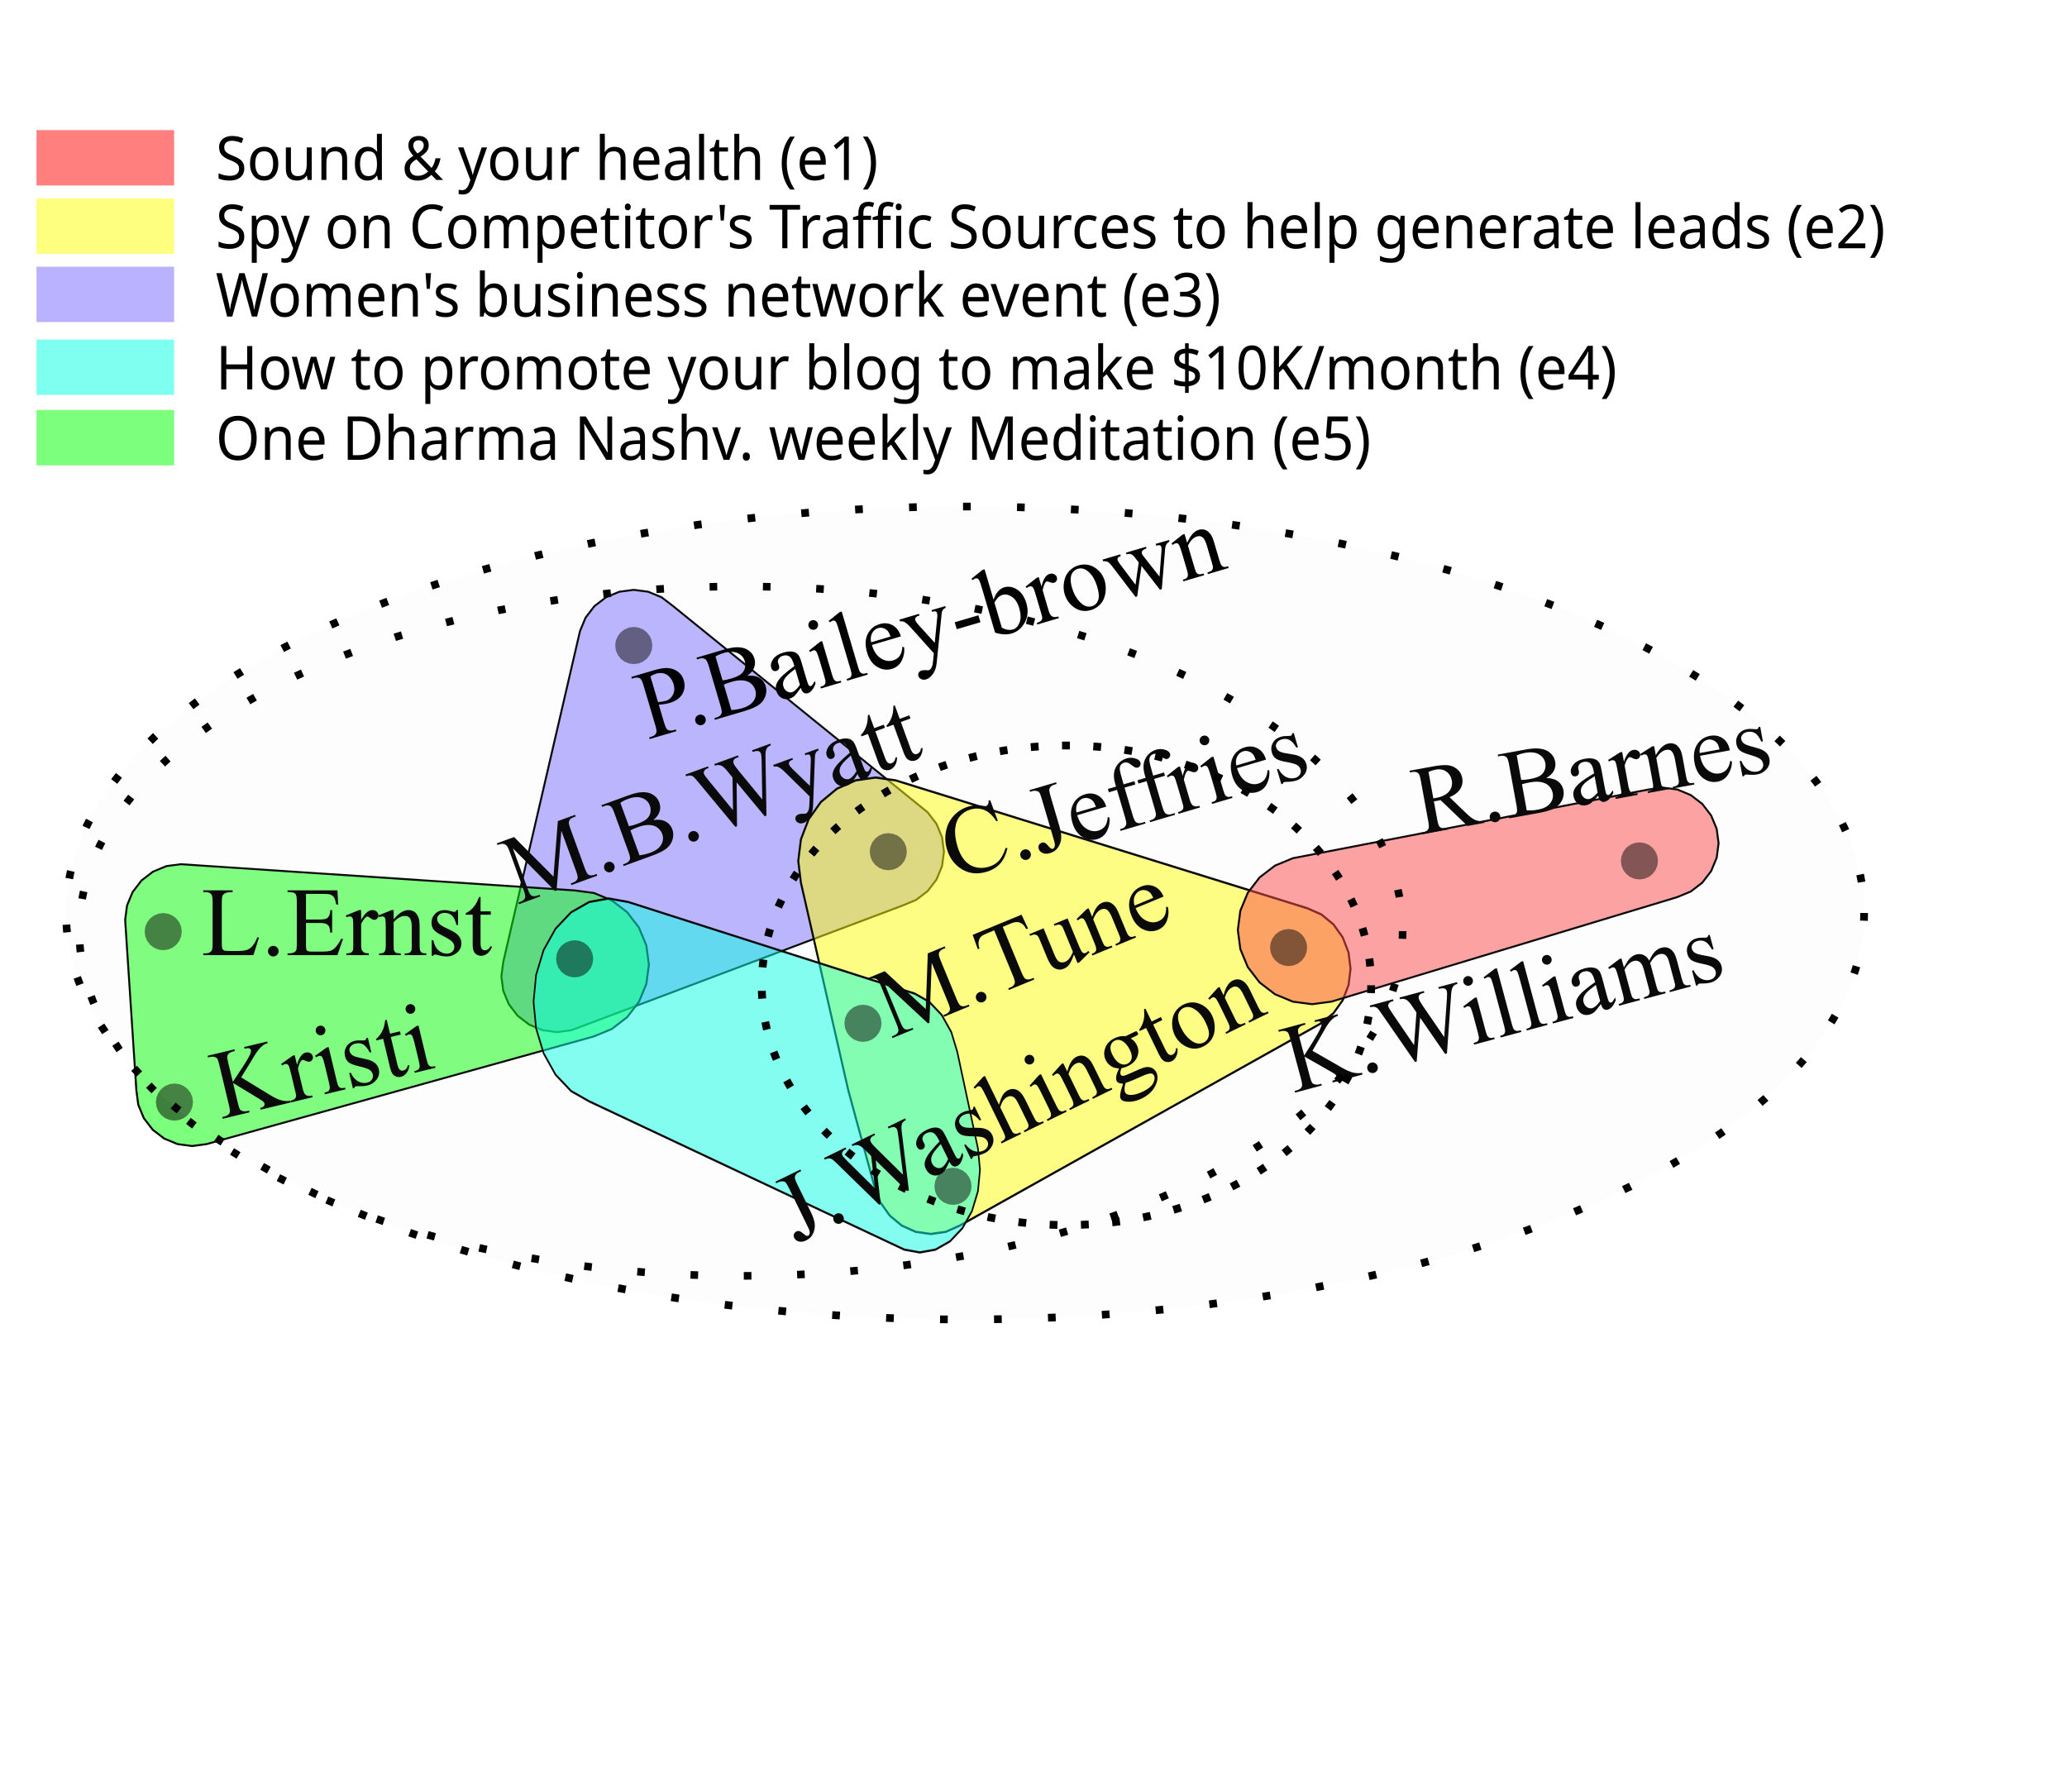
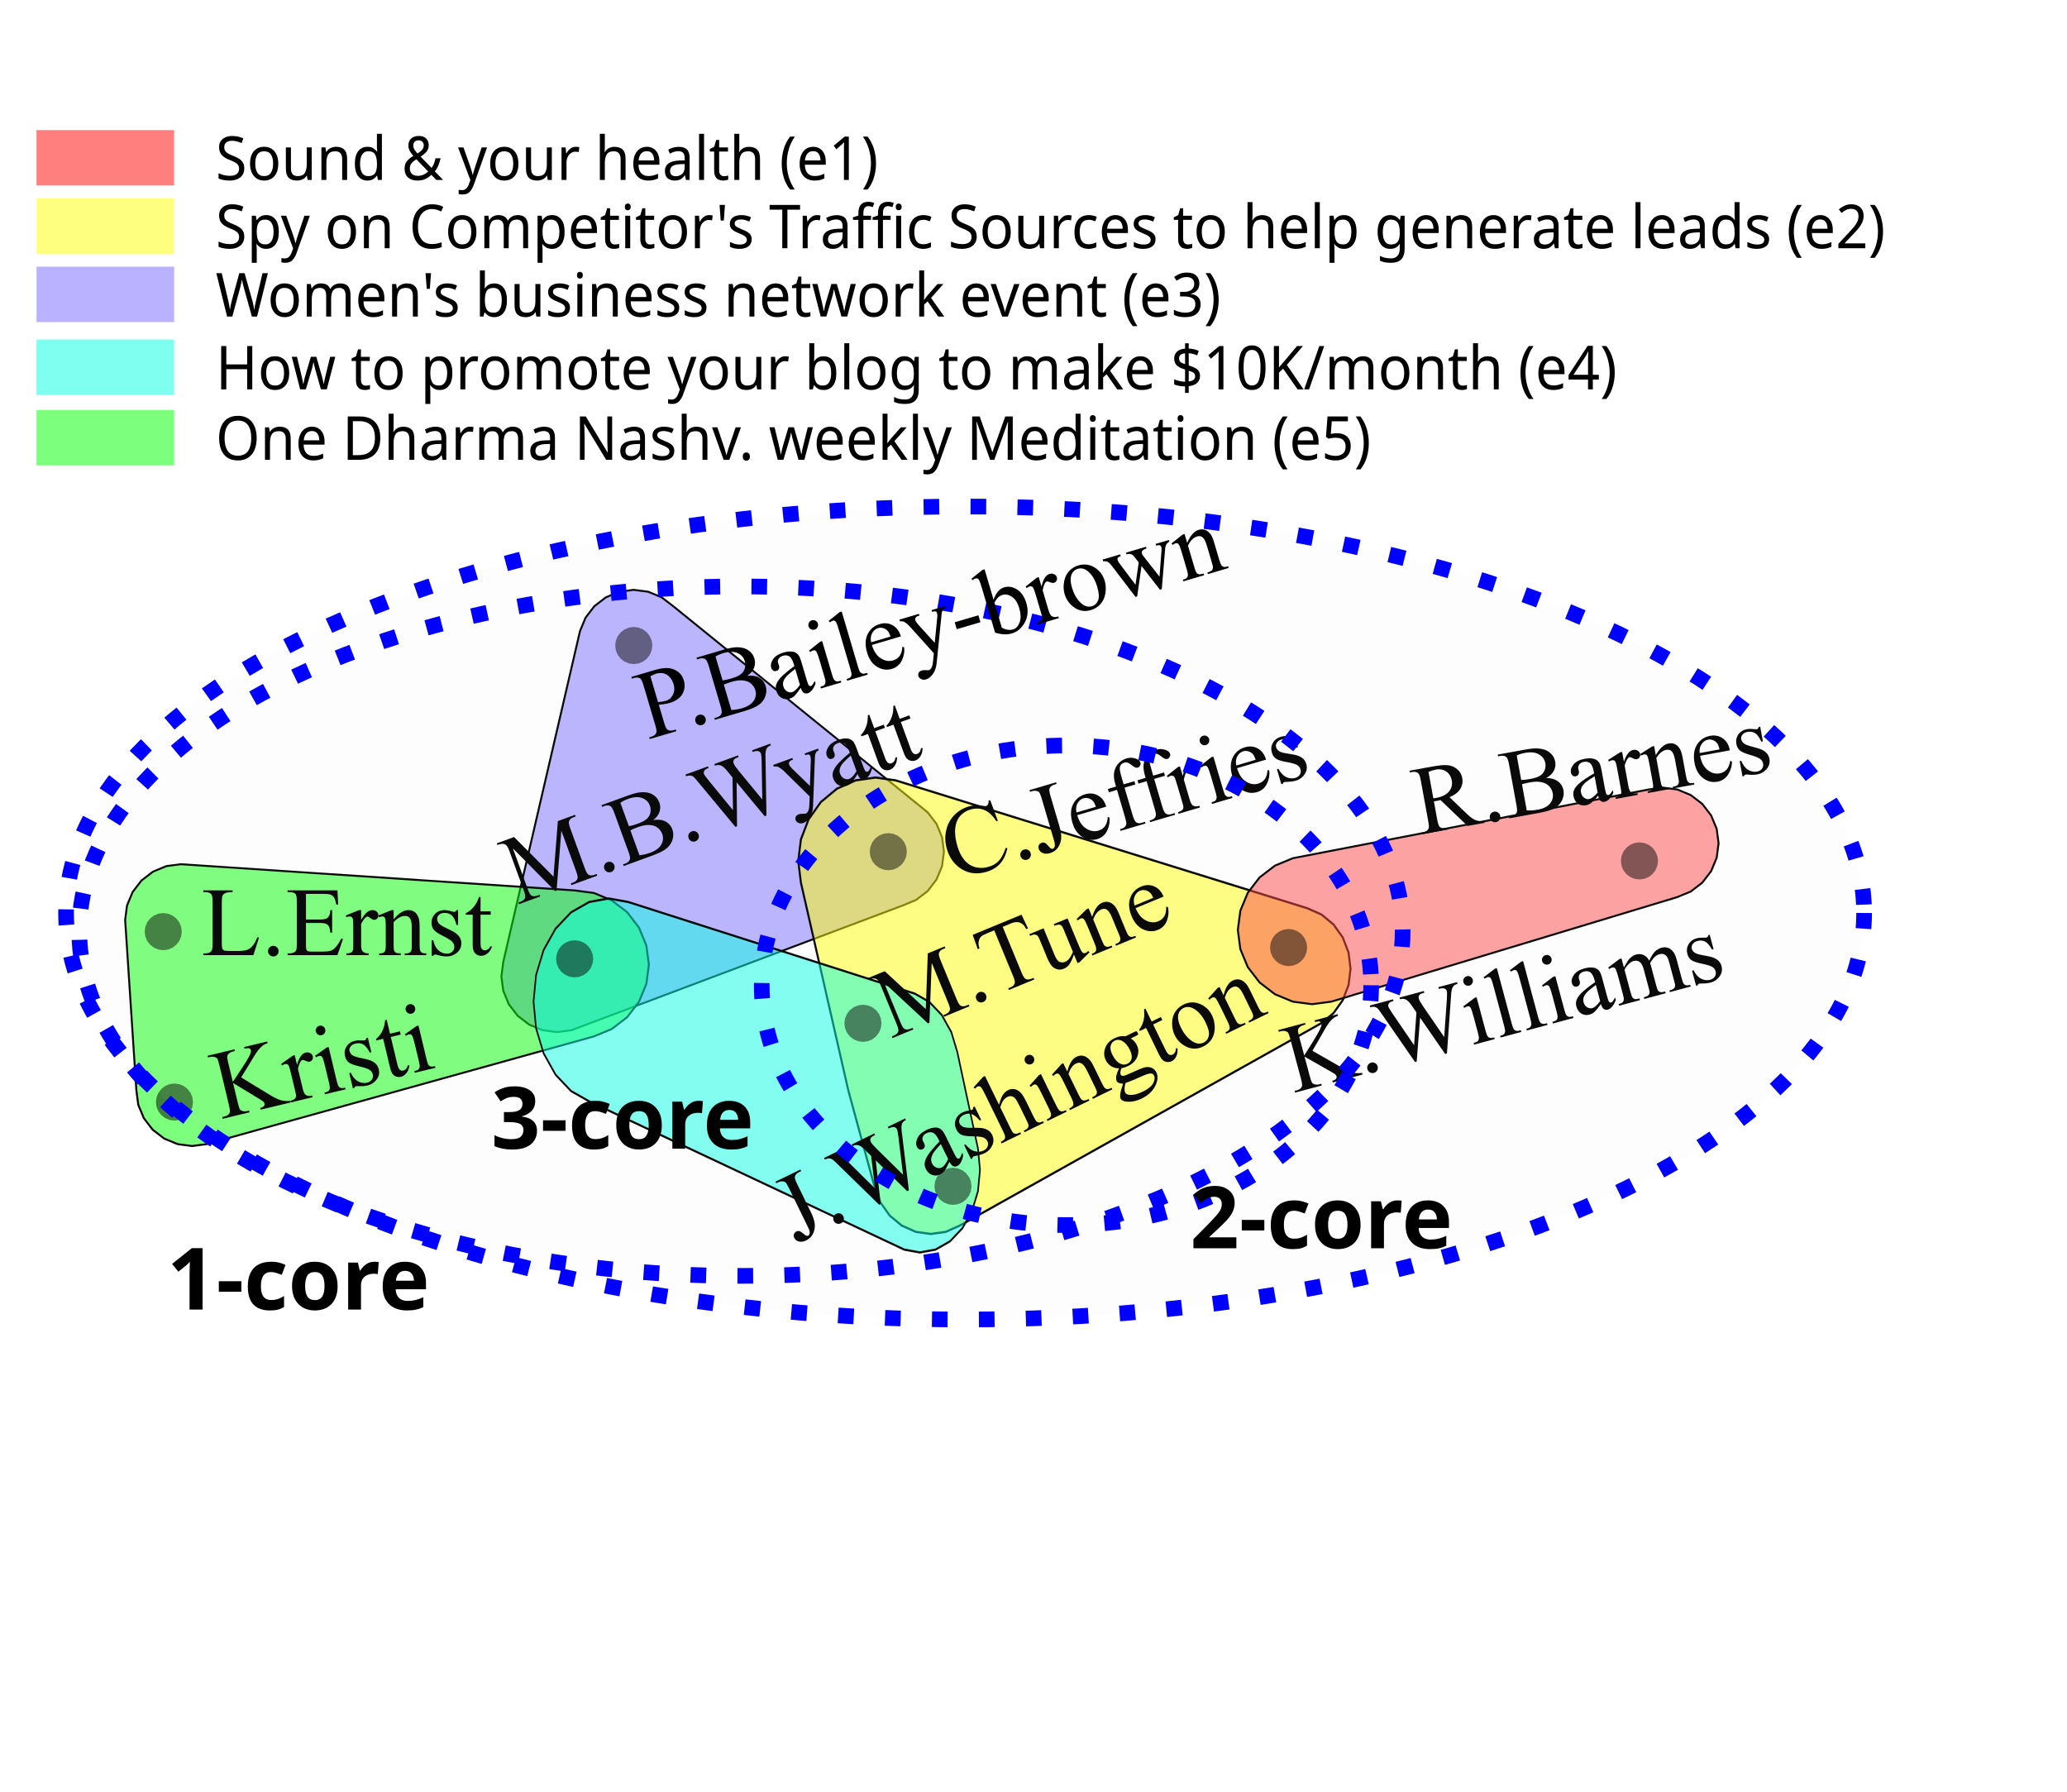
<svg xmlns="http://www.w3.org/2000/svg" xmlns:xlink="http://www.w3.org/1999/xlink" width="528.373pt" height="457.92pt" viewBox="0 0 528.373 457.92" version="1.1" id="svg39040">
  <defs id="defs38734">
    <style type="text/css" id="style38732">*{stroke-linejoin: round; stroke-linecap: butt}</style>
  </defs>
  <g id="figure_1">
    <g id="axes_1">
      <g id="PolyCollection_1">
        <path d="M 128.647 245.865  L 128.162 249.549  L 128.647 253.232  L 130.069 256.665  L 132.33 259.612  L 135.278 261.874  L 138.71 263.296  L 142.394 263.781  L 146.077 263.296  L 230.748 231.419  L 234.18 229.998  L 237.128 227.736  L 239.389 224.788  L 240.811 221.356  L 241.296 217.672  L 240.811 213.989  L 239.389 210.556  L 237.128 207.609  L 172.07 154.917  L 169.122 152.655  L 165.69 151.234  L 162.006 150.749  L 158.323 151.234  L 154.89 152.655  L 151.943 154.917  L 149.681 157.865  L 148.259 161.297  z " clip-path="url(#pc39d38f1dc)" style="fill:#7e70ff;fill-opacity:0.528;stroke:#000000;stroke-width:0.5" id="path38739" />
        <path d="m 333.077,228.422 -101.102,-29.079 -4.911,-0.647 -4.911,0.647 -4.577,1.896 -3.93,3.016 -3.016,3.93 -1.896,4.577 -0.647,4.911 0.647,4.911 11.611,47.131 6.513,22.164 1.422,3.433 2.262,2.948 2.948,2.262 3.433,1.422 3.684,0.485 3.684,-0.485 3.433,-1.422 88.787,-46.026 2.948,-2.262 2.262,-2.948 1.422,-3.433 0.485,-3.684 -0.485,-3.684 -1.422,-3.433 -2.262,-2.948 -2.948,-2.262 z" clip-path="url(#pc39d38f1dc)" style="fill:#ffff00;fill-opacity:0.5;stroke:#000000;stroke-width:0.5" id="path38741" transform="matrix(1.041558,0,0,1.124609,-12.67989,-24.73838)" />
        <path d="m 415.393,206.281 -90.911,17.559 -4.577,1.896 -3.93,3.016 -3.016,3.93 -1.896,4.577 -0.647,4.911 0.647,4.911 1.896,4.577 3.016,3.93 3.93,3.016 4.577,1.896 4.911,0.647 4.911,-0.647 88.456,-26.724 3.433,-1.422 2.948,-2.262 2.262,-2.948 1.422,-3.433 0.485,-3.684 -0.485,-3.684 -1.422,-3.433 -2.262,-2.948 -2.948,-2.262 -3.433,-1.422 -3.684,-0.485 z" clip-path="url(#pc39d38f1dc)" style="fill:#ff4343;fill-opacity:0.508;stroke:#000000;stroke-width:0.5" id="path38743" transform="translate(6,-4.5)" />
        <path d="m 142.394,230.573 -100.671,-6.703 -3.684,0.485 -3.433,1.422 -2.948,2.262 -2.262,2.948 -1.422,3.433 -0.485,3.684 2.869,43.56 0.485,3.684 1.422,3.433 2.262,2.948 2.948,2.262 3.433,1.422 3.684,0.485 3.684,-0.485 99.03,-27.53 4.577,-1.896 3.93,-3.016 3.016,-3.93 1.896,-4.577 0.647,-4.911 -0.647,-4.911 -1.896,-4.577 -3.016,-3.93 -3.93,-3.016 -4.577,-1.896 z" clip-path="url(#pc39d38f1dc)" style="fill:#01ff01;fill-opacity:0.513;stroke:#000000;stroke-width:0.5" id="path38745" transform="translate(4.5,-3)" />
        <path d="m 243.581,249.597 -4.577,-1.896 -90.471,-21.064 -6.139,-0.808 -6.139,0.808 -5.721,2.37 -4.913,3.77 -3.77,4.913 -2.37,5.721 -0.808,6.139 0.808,6.139 2.37,5.721 3.77,4.913 4.913,3.77 5.721,2.37 99.44,34.064 4.911,0.647 4.911,-0.647 4.577,-1.896 3.93,-3.016 3.016,-3.93 1.896,-4.577 0.647,-4.911 -0.647,-4.911 -6.513,-22.164 -1.896,-4.577 -3.016,-3.93 z" clip-path="url(#pc39d38f1dc)" style="fill:#00ffe3;fill-opacity:0.5;stroke:#000000;stroke-width:0.5" id="path38747" transform="matrix(0.8099431,0,0,1.112176,40.26472,-21.53656)" />
      </g>
      <g id="PolyCollection_2">
        <path d="M 231.808 217.672  L 231.646 216.444  L 231.172 215.3  L 230.419 214.318  L 229.436 213.564  L 228.292 213.09  L 227.064 212.928  L 225.836 213.09  L 224.692 213.564  L 223.709 214.318  L 222.956 215.3  L 222.482 216.444  L 222.32 217.672  L 222.482 218.9  L 222.956 220.044  L 223.709 221.027  L 224.692 221.781  L 225.836 222.255  L 227.064 222.416  L 228.292 222.255  L 229.436 221.781  L 230.419 221.027  L 231.172 220.044  L 231.646 218.9  z " clip-path="url(#pc39d38f1dc)" style="fill-opacity: 0.5" id="path38750" />
        <path d="m 147.138,249.549 -0.162,-1.228 -0.474,-1.144 -0.754,-0.983 -0.983,-0.754 -1.144,-0.474 -1.228,-0.162 -1.228,0.162 -1.144,0.474 -0.983,0.754 -0.754,0.983 -0.474,1.144 -0.162,1.228 0.162,1.228 0.474,1.144 0.754,0.983 0.983,0.754 1.144,0.474 1.228,0.162 1.228,-0.162 1.144,-0.474 0.983,-0.754 0.754,-0.983 0.474,-1.144 z" clip-path="url(#pc39d38f1dc)" style="fill-opacity:0.5" id="path38752" transform="translate(4.5,-4.5)" />
        <path d="M 166.75 164.981  L 166.589 163.753  L 166.115 162.609  L 165.361 161.626  L 164.378 160.872  L 163.234 160.398  L 162.006 160.237  L 160.778 160.398  L 159.634 160.872  L 158.652 161.626  L 157.898 162.609  L 157.424 163.753  L 157.262 164.981  L 157.424 166.209  L 157.898 167.353  L 158.652 168.335  L 159.634 169.089  L 160.778 169.563  L 162.006 169.725  L 163.234 169.563  L 164.378 169.089  L 165.361 168.335  L 166.115 167.353  L 166.589 166.209  z " clip-path="url(#pc39d38f1dc)" style="fill-opacity: 0.5" id="path38754" />
        <path d="m 245.35,288.195 -0.162,-1.228 -0.474,-1.144 -0.754,-0.983 -0.983,-0.754 -1.144,-0.474 -1.228,-0.162 -1.228,0.162 -1.144,0.474 -0.983,0.754 -0.754,0.983 -0.474,1.144 -0.162,1.228 0.162,1.228 0.474,1.144 0.754,0.983 0.983,0.754 1.144,0.474 1.228,0.162 1.228,-0.162 1.144,-0.474 0.983,-0.754 0.754,-0.983 0.474,-1.144 z" clip-path="url(#pc39d38f1dc)" style="fill-opacity:0.5" id="path38756" transform="translate(3,15)" />
        <path d="M 334.138 242.169  L 333.976 240.941  L 333.502 239.797  L 332.748 238.815  L 331.766 238.061  L 330.621 237.587  L 329.394 237.425  L 328.166 237.587  L 327.022 238.061  L 326.039 238.815  L 325.285 239.797  L 324.811 240.941  L 324.65 242.169  L 324.811 243.397  L 325.285 244.541  L 326.039 245.524  L 327.022 246.278  L 328.166 246.752  L 329.394 246.913  L 330.621 246.752  L 331.766 246.278  L 332.748 245.524  L 333.502 244.541  L 333.976 243.397  z " clip-path="url(#pc39d38f1dc)" style="fill-opacity: 0.5" id="path38758" />
        <path d="m 238.837,266.031 -0.162,-1.228 -0.474,-1.144 -0.754,-0.983 -0.983,-0.754 -1.144,-0.474 -1.228,-0.162 -1.228,0.162 -1.144,0.474 -0.983,0.754 -0.754,0.983 -0.474,1.144 -0.162,1.228 0.162,1.228 0.474,1.144 0.754,0.983 0.983,0.754 1.144,0.474 1.228,0.162 1.228,-0.162 1.144,-0.474 0.983,-0.754 0.754,-0.983 0.474,-1.144 z" clip-path="url(#pc39d38f1dc)" style="fill-opacity:0.5" id="path38760" transform="translate(-13.5,-4.5)" />
        <path d="M 423.821 220.028  L 423.659 218.8  L 423.185 217.656  L 422.432 216.673  L 421.449 215.919  L 420.305 215.445  L 419.077 215.284  L 417.849 215.445  L 416.705 215.919  L 415.722 216.673  L 414.969 217.656  L 414.495 218.8  L 414.333 220.028  L 414.495 221.256  L 414.969 222.4  L 415.722 223.382  L 416.705 224.136  L 417.849 224.61  L 419.077 224.772  L 420.305 224.61  L 421.449 224.136  L 422.432 223.382  L 423.185 222.4  L 423.659 221.256  z " clip-path="url(#pc39d38f1dc)" style="fill-opacity: 0.5" id="path38762" />
        <path d="M 49.336 281.661  L 49.175 280.434  L 48.701 279.289  L 47.947 278.307  L 46.964 277.553  L 45.82 277.079  L 44.592 276.917  L 43.364 277.079  L 42.22 277.553  L 41.238 278.307  L 40.484 279.289  L 40.01 280.434  L 39.848 281.661  L 40.01 282.889  L 40.484 284.033  L 41.238 285.016  L 42.22 285.77  L 43.364 286.244  L 44.592 286.405  L 45.82 286.244  L 46.964 285.77  L 47.947 285.016  L 48.701 284.033  L 49.175 282.889  z " clip-path="url(#pc39d38f1dc)" style="fill-opacity: 0.5" id="path38764" />
        <path d="M 46.467 238.101  L 46.305 236.873  L 45.831 235.729  L 45.078 234.747  L 44.095 233.993  L 42.951 233.519  L 41.723 233.357  L 40.495 233.519  L 39.351 233.993  L 38.368 234.747  L 37.615 235.729  L 37.141 236.873  L 36.979 238.101  L 37.141 239.329  L 37.615 240.473  L 38.368 241.456  L 39.351 242.21  L 40.495 242.684  L 41.723 242.845  L 42.951 242.684  L 44.095 242.21  L 45.078 241.456  L 45.831 240.473  L 46.305 239.329  z " clip-path="url(#pc39d38f1dc)" style="fill-opacity: 0.5" id="path38766" />
      </g>
      <g id="text_1" transform="rotate(-16.38804,244.6714,201.2552)">
        <g id="patch_2">
          <path d="m 232.808,233.026 h 104.062 v -30.707 h -104.062 z" style="fill:none" id="path38769" />
        </g>
        <g transform="matrix(0.25,0,0,-0.25,236.8081,223.6781)" id="g38802">
          <defs id="defs38780">
            <path id="TimesNewRomanPSMT-43" d="m 3853,4334 97,-1440 h -97 q -194,647 -553,931 -359,284 -862,284 -422,0 -763,-214 -341,-214 -536,-683 -195,-468 -195,-1165 0,-575 184,-997 185,-422 555,-647 370,-225 845,-225 413,0 728,176 316,177 694,702 l 97,-62 Q 3728,428 3303,165 2878,-97 2294,-97 1241,-97 663,684 231,1266 231,2053 q 0,635 284,1166 285,531 783,823 499,292 1090,292 459,0 906,-225 131,-68 187,-68 85,0 147,59 81,84 116,234 z" transform="scale(0.015625)" />
            <path id="TimesNewRomanPSMT-2e" d="M 800,606 Q 947,606 1047,504 1147,403 1147,259 1147,116 1045,14 944,-88 800,-88 656,-88 554,14 453,116 453,259 q 0,147 101,247 102,100 246,100 z" transform="scale(0.015625)" />
            <path id="TimesNewRomanPSMT-4a" d="m 638,4122 v 116 h 1815 v -116 h -153 q -259,0 -378,-153 -75,-100 -75,-481 V 1416 Q 1847,938 1742,641 1638,344 1381,123 1125,-97 763,-97 469,-97 300,48 131,194 131,381 q 0,153 78,232 104,96 241,96 100,0 179,-66 80,-65 202,-349 72,-169 185,-169 84,0 157,103 74,103 74,366 v 2894 q 0,321 -41,425 -31,78 -131,134 -134,75 -284,75 z" transform="scale(0.015625)" />
            <path id="TimesNewRomanPSMT-65" d="m 681,1784 q -3,-637 310,-1000 312,-362 734,-362 281,0 489,154 208,155 349,530 l 96,-62 Q 2594,616 2278,264 1963,-88 1488,-88 972,-88 605,314 238,716 238,1394 q 0,734 376,1145 377,411 945,411 482,0 791,-317 309,-317 309,-849 z m 0,182 h 1325 q -15,275 -65,387 -78,175 -233,275 -155,100 -324,100 -259,0 -464,-202 -204,-201 -239,-560 z" transform="scale(0.015625)" />
            <path id="TimesNewRomanPSMT-66" d="M 1319,2638 V 756 q 0,-400 87,-506 116,-137 310,-137 h 259 V 0 H 266 v 113 h 128 q 125,0 228,62 103,63 142,169 39,106 39,412 V 2638 H 247 v 225 h 556 v 187 q 0,428 137,725 138,297 421,480 283,183 636,183 328,0 603,-213 181,-141 181,-316 0,-93 -81,-176 -81,-83 -175,-83 -72,0 -152,51 -79,52 -195,222 -115,171 -212,230 -97,60 -216,60 -144,0 -244,-77 -100,-77 -144,-238 -43,-160 -43,-829 v -206 h 737 v -225 z" transform="scale(0.015625)" />
            <path id="TimesNewRomanPSMT-72" d="m 1038,2947 v -644 q 359,644 737,644 172,0 284,-105 113,-104 113,-242 0,-122 -82,-207 -81,-84 -193,-84 -109,0 -245,108 -136,108 -202,108 -56,0 -122,-62 -140,-129 -290,-422 V 669 q 0,-238 59,-360 41,-84 144,-140 103,-56 297,-56 V 0 H 72 v 113 q 219,0 325,68 78,50 109,160 16,53 16,303 v 1109 q 0,500 -21,595 -20,96 -75,139 -54,44 -135,44 -97,0 -219,-47 l -31,113 865,350 z" transform="scale(0.015625)" />
            <path id="TimesNewRomanPSMT-69" d="m 928,4444 q 131,0 223,-93 93,-92 93,-223 0,-131 -93,-225 -92,-94 -223,-94 -131,0 -225,94 -94,94 -94,225 0,131 92,223 93,93 227,93 z M 1188,2947 V 647 q 0,-269 39,-358 39,-89 115,-133 77,-43 280,-43 V 0 H 231 v 113 q 210,0 281,40 72,41 114,134 43,94 43,360 v 1103 q 0,466 -28,603 -22,100 -69,139 -47,39 -128,39 -88,0 -213,-47 l -43,113 862,350 z" transform="scale(0.015625)" />
            <path id="TimesNewRomanPSMT-73" d="m 2050,2947 v -975 h -103 q -119,459 -305,625 -186,166 -473,166 -219,0 -354,-116 -134,-116 -134,-256 0,-175 100,-300 97,-128 394,-272 l 456,-222 Q 2266,1288 2266,781 2266,391 1970,151 1675,-88 1309,-88 1047,-88 709,6 606,38 541,38 469,38 428,-44 H 325 V 978 H 428 Q 516,541 762,319 1009,97 1316,97 q 215,0 351,126 136,127 136,305 0,216 -152,363 -151,147 -604,372 -453,225 -594,406 -140,178 -140,450 0,353 242,590 242,238 626,238 169,0 410,-72 159,-47 212,-47 50,0 78,22 28,22 66,97 z" transform="scale(0.015625)" />
          </defs>
          <use xlink:href="#TimesNewRomanPSMT-43" id="use38782" />
          <use xlink:href="#TimesNewRomanPSMT-2e" x="66.699" id="use38784" />
          <use xlink:href="#TimesNewRomanPSMT-4a" x="91.699" id="use38786" />
          <use xlink:href="#TimesNewRomanPSMT-65" x="130.615" id="use38788" />
          <use xlink:href="#TimesNewRomanPSMT-66" x="175" id="use38790" />
          <use xlink:href="#TimesNewRomanPSMT-66" x="206.551" id="use38792" />
          <use xlink:href="#TimesNewRomanPSMT-72" x="239.852" id="use38794" />
          <use xlink:href="#TimesNewRomanPSMT-69" x="273.152" id="use38796" />
          <use xlink:href="#TimesNewRomanPSMT-65" x="300.936" id="use38798" />
          <use xlink:href="#TimesNewRomanPSMT-73" x="345.32" id="use38800" />
        </g>
      </g>
      <g id="text_2" transform="rotate(-20.02179,73.44006,299.6152)">
        <g id="patch_3">
          <path d="M 148.138,264.902 H 267.13 V 234.195 H 148.138 Z" style="fill:none" id="path38805" />
        </g>
        <g transform="matrix(0.25,0,0,-0.25,152.1379,255.5078)" id="g38834">
          <defs id="defs38814">
            <path id="TimesNewRomanPSMT-4d" d="M 2619,0 981,3566 V 734 q 0,-390 85,-487 115,-131 365,-131 h 150 V 0 H 106 v 116 h 150 q 269,0 382,162 68,100 68,456 v 2769 q 0,281 -62,406 -44,91 -161,152 -117,61 -377,61 v 116 H 1306 L 2844,922 4356,4238 h 1200 v -116 h -147 q -271,0 -384,-163 -69,-100 -69,-456 V 734 q 0,-390 88,-487 115,-131 365,-131 h 147 V 0 H 3756 v 116 h 150 q 272,0 382,162 68,100 68,456 V 3566 L 2722,0 Z" transform="scale(0.015625)" />
            <path id="TimesNewRomanPSMT-42" d="m 2956,2163 q 441,-94 660,-300 303,-288 303,-704 0,-315 -200,-604 Q 3519,266 3170,133 2822,0 2106,0 H 106 v 116 h 160 q 265,0 381,168 72,110 72,466 v 2738 q 0,393 -91,496 -122,138 -362,138 H 106 v 116 h 1832 q 512,0 821,-75 469,-113 716,-399 247,-286 247,-658 0,-318 -194,-570 -194,-252 -572,-373 z m -1637,168 q 115,-22 263,-33 149,-10 327,-10 457,0 686,98 230,98 352,301 122,204 122,444 0,372 -303,634 -303,263 -885,263 -312,0 -562,-69 z m 0,-2025 q 362,-84 715,-84 566,0 863,254 297,255 297,630 0,247 -135,475 -134,228 -437,359 -303,132 -750,132 -194,0 -332,-7 -137,-6 -221,-21 z" transform="scale(0.015625)" />
            <path id="TimesNewRomanPSMT-57" d="m 5991,4238 v -116 q -166,0 -269,-60 -103,-59 -197,-221 -62,-110 -197,-522 L 4147,-97 H 4022 L 3056,2613 2097,-97 H 1984 L 725,3422 q -141,394 -178,466 -63,118 -171,176 -107,58 -292,58 v 116 h 1569 v -116 h -75 q -165,0 -253,-75 -87,-75 -87,-181 0,-110 137,-503 l 834,-2379 704,2022 -125,357 -100,284 q -66,156 -147,275 -41,59 -100,100 -78,56 -157,81 -59,19 -187,19 v 116 h 1650 v -116 h -113 q -175,0 -256,-75 -81,-75 -81,-203 0,-160 141,-556 l 812,-2304 806,2335 q 138,387 138,537 0,72 -46,134 -45,63 -114,88 -118,44 -309,44 v 116 z" transform="scale(0.015625)" />
            <path id="TimesNewRomanPSMT-79" d="m 38,2863 h 1334 v -116 h -66 q -140,0 -211,-61 -70,-61 -70,-152 0,-121 103,-337 l 697,-1444 641,1581 q 53,129 53,254 0,56 -22,84 -25,34 -78,54 -53,21 -188,21 v 116 h 932 v -116 q -116,-13 -179,-51 -62,-37 -137,-140 -28,-43 -106,-240 L 1575,-541 q -169,-415 -443,-627 -273,-213 -526,-213 -184,0 -303,106 -119,106 -119,244 0,131 86,211 86,79 236,79 103,0 282,-68 125,-47 156,-47 94,0 204,97 111,96 224,375 L 1575,113 547,2272 q -47,97 -150,241 -78,109 -128,146 -72,50 -231,88 z" transform="scale(0.015625)" />
            <path id="TimesNewRomanPSMT-61" d="M 1822,413 Q 1381,72 1269,19 1100,-59 909,-59 613,-59 420,144 228,347 228,678 q 0,210 94,363 128,212 445,399 317,188 1055,457 v 112 q 0,429 -136,588 -136,159 -395,159 -197,0 -313,-106 -119,-106 -119,-244 l 7,-181 q 0,-144 -74,-222 -73,-78 -192,-78 -116,0 -189,81 -73,82 -73,222 0,269 275,494 275,225 771,225 382,0 625,-128 185,-97 272,-303 57,-135 57,-550 V 994 q 0,-410 15,-502 16,-92 52,-123 36,-31 83,-31 50,0 87,21 66,41 253,229 V 413 q -350,-469 -669,-469 -153,0 -244,106 -90,106 -93,363 z m 0,203 V 1706 Q 1350,1519 1213,1441 966,1303 859,1153 753,1003 753,825 q 0,-225 134,-374 135,-148 310,-148 237,0 625,313 z" transform="scale(0.015625)" />
            <path id="TimesNewRomanPSMT-74" d="m 1031,3803 v -940 h 669 V 2644 H 1031 V 788 q 0,-279 80,-376 80,-96 205,-96 103,0 200,64 97,64 150,189 h 122 Q 1678,263 1478,108 1278,-47 1066,-47 922,-47 784,33 647,113 581,261 516,409 516,719 V 2644 H 63 v 103 q 171,69 351,233 180,164 320,389 72,119 200,434 z" transform="scale(0.015625)" />
          </defs>
          <use xlink:href="#TimesNewRomanPSMT-4d" id="use38816" />
          <use xlink:href="#TimesNewRomanPSMT-2e" x="88.916" id="use38818" />
          <use xlink:href="#TimesNewRomanPSMT-42" x="113.916" id="use38820" />
          <use xlink:href="#TimesNewRomanPSMT-2e" x="180.615" id="use38822" />
          <use xlink:href="#TimesNewRomanPSMT-57" x="205.615" id="use38824" />
          <use xlink:href="#TimesNewRomanPSMT-79" x="294" id="use38826" />
          <use xlink:href="#TimesNewRomanPSMT-61" x="344" id="use38828" />
          <use xlink:href="#TimesNewRomanPSMT-74" x="388.385" id="use38830" />
          <use xlink:href="#TimesNewRomanPSMT-74" x="416.168" id="use38832" />
        </g>
      </g>
      <g id="text_4" transform="rotate(-26.00333,278.3401,408.0862)">
        <g id="patch_5">
          <path d="m 246.35,303.572 h 142.797 v -30.754 H 246.35 Z" style="fill:none" id="path38880" />
        </g>
        <g transform="matrix(0.25,0,0,-0.25,250.3504,294.1776)" id="g38911">
          <defs id="defs38885">
            <path id="TimesNewRomanPSMT-68" d="M 1041,4444 V 2350 q 347,381 550,489 203,108 406,108 244,0 419,-135 175,-134 259,-421 59,-200 59,-732 V 647 q 0,-272 44,-372 31,-75 106,-119 75,-43 275,-43 V 0 H 1753 v 113 h 66 q 200,0 278,60 78,61 109,180 10,50 10,294 v 1012 q 0,469 -49,616 -48,147 -155,220 -106,74 -256,74 -153,0 -319,-82 -165,-81 -396,-328 V 647 q 0,-294 32,-366 33,-72 122,-120 89,-48 308,-48 V 0 H 84 v 113 q 191,0 300,59 63,31 100,118 38,88 38,357 v 2591 q 0,490 -24,602 -23,113 -72,153 -48,41 -129,41 -66,0 -213,-50 l -43,110 856,350 z" transform="scale(0.015625)" />
            <path id="TimesNewRomanPSMT-67" d="m 966,1044 q -263,128 -404,357 -140,230 -140,508 0,425 320,731 321,307 821,307 409,0 709,-200 h 606 q 135,0 156,-8 22,-8 32,-26 18,-29 18,-100 0,-82 -15,-113 -10,-16 -33,-25 -23,-9 -158,-9 h -372 q 175,-225 175,-575 0,-400 -306,-685 -306,-284 -822,-284 -212,0 -434,62 Q 981,866 932,777 884,688 884,625 q 0,-53 52,-103 52,-50 202,-72 87,-12 437,-22 644,-15 834,-44 291,-40 464,-215 174,-175 174,-432 0,-353 -331,-662 -488,-456 -1272,-456 -603,0 -1019,272 -234,156 -234,325 0,75 34,150 53,115 219,321 22,29 319,338 -163,97 -230,173 -67,77 -67,174 0,109 89,256 89,147 411,416 z m 543,1753 q -231,0 -387,-185 -156,-184 -156,-565 0,-494 212,-766 163,-206 413,-206 237,0 390,178 153,178 153,560 0,496 -215,778 -160,206 -410,206 z M 934,0 q -146,-159 -221,-296 -75,-138 -75,-254 0,-150 181,-263 312,-193 903,-193 562,0 829,199 268,198 268,423 0,162 -160,231 -162,69 -643,81 -703,19 -1082,72 z" transform="scale(0.015625)" />
          </defs>
          <use xlink:href="#TimesNewRomanPSMT-4a" id="use38887" />
          <use xlink:href="#TimesNewRomanPSMT-2e" x="38.916" id="use38889" />
          <use xlink:href="#TimesNewRomanPSMT-57" x="63.916" id="use38891" />
          <use xlink:href="#TimesNewRomanPSMT-61" x="150.301" id="use38893" />
          <use xlink:href="#TimesNewRomanPSMT-73" x="194.686" id="use38895" />
          <use xlink:href="#TimesNewRomanPSMT-68" x="233.602" id="use38897" />
          <use xlink:href="#TimesNewRomanPSMT-69" x="283.602" id="use38899" />
          <use xlink:href="#TimesNewRomanPSMT-6e" x="311.385" id="use38901" />
          <use xlink:href="#TimesNewRomanPSMT-67" x="361.385" id="use38903" />
          <use xlink:href="#TimesNewRomanPSMT-74" x="411.385" id="use38905" />
          <use xlink:href="#TimesNewRomanPSMT-6f" x="439.168" id="use38907" />
          <use xlink:href="#TimesNewRomanPSMT-6e" x="489.168" id="use38909" />
        </g>
      </g>
      <g id="text_5" transform="rotate(-15.01162,453.2321,295.958)">
        <g id="patch_6">
          <path d="M 335.138,257.523 H 458.095 V 226.816 H 335.138 Z" style="fill:none" id="path38914" />
        </g>
        <g transform="matrix(0.25,0,0,-0.25,339.1377,248.1751)" id="g38941">
          <defs id="defs38919">
            <path id="TimesNewRomanPSMT-4b" d="M 1913,2350 3475,797 Q 3859,413 4131,273 4403,134 4675,116 V 0 H 2659 v 116 q 182,0 261,61 80,61 80,136 0,75 -30,134 -29,59 -195,222 L 1313,2116 V 750 q 0,-322 40,-425 31,-78 131,-134 135,-75 285,-75 h 144 V 0 H 106 v 116 h 150 q 263,0 382,153 75,100 75,481 v 2738 q 0,321 -41,428 -31,75 -128,131 -138,75 -288,75 H 106 v 116 h 1807 v -116 h -144 q -147,0 -285,-72 -96,-50 -134,-150 -37,-100 -37,-412 V 2191 q 62,59 428,397 928,850 1122,1134 84,125 84,219 0,72 -66,126 -65,55 -222,55 h -96 v 116 h 1556 v -116 q -138,-3 -251,-38 -112,-34 -275,-133 -162,-98 -399,-317 -69,-62 -635,-640 z" transform="scale(0.015625)" />
            <path id="TimesNewRomanPSMT-6d" d="m 1050,2338 q 313,312 369,359 140,119 302,184 163,66 323,66 269,0 462,-157 194,-156 260,-452 322,375 543,492 222,117 457,117 228,0 404,-117 177,-117 280,-383 69,-181 69,-569 V 647 q 0,-269 40,-369 32,-69 116,-117 84,-48 275,-48 V 0 H 3538 v 113 h 59 q 184,0 287,71 72,50 104,160 12,53 12,303 v 1231 q 0,350 -84,494 -122,200 -391,200 -166,0 -333,-83 -167,-83 -404,-308 l -7,-34 7,-134 V 647 q 0,-294 32,-366 33,-72 123,-120 91,-48 310,-48 V 0 H 1806 v 113 q 238,0 327,56 89,56 123,169 16,53 16,309 v 1231 q 0,350 -103,503 -138,200 -385,200 -168,0 -334,-90 -259,-138 -400,-310 V 647 q 0,-281 39,-366 39,-84 115,-126 77,-42 312,-42 V 0 H 100 v 113 q 197,0 275,42 78,42 118,134 41,92 41,358 v 1094 q 0,472 -28,609 -22,103 -69,142 -46,39 -128,39 -87,0 -209,-47 l -47,113 863,350 h 134 z" transform="scale(0.015625)" />
          </defs>
          <use xlink:href="#TimesNewRomanPSMT-4b" id="use38921" />
          <use xlink:href="#TimesNewRomanPSMT-2e" x="72.217" id="use38923" />
          <use xlink:href="#TimesNewRomanPSMT-57" x="97.217" id="use38925" />
          <use xlink:href="#TimesNewRomanPSMT-69" x="187.602" id="use38927" />
          <use xlink:href="#TimesNewRomanPSMT-6c" x="215.385" id="use38929" />
          <use xlink:href="#TimesNewRomanPSMT-6c" x="243.168" id="use38931" />
          <use xlink:href="#TimesNewRomanPSMT-69" x="270.951" id="use38933" />
          <use xlink:href="#TimesNewRomanPSMT-61" x="298.734" id="use38935" />
          <use xlink:href="#TimesNewRomanPSMT-6d" x="343.119" id="use38937" />
          <use xlink:href="#TimesNewRomanPSMT-73" x="420.902" id="use38939" />
        </g>
      </g>
      <g id="text_6" transform="rotate(-22.44022,219.2233,309.2801)">
        <g id="patch_7">
          <path d="m 239.837,281.384 h 86.973 v -30.707 h -86.973 z" style="fill:none" id="path38944" />
        </g>
        <g transform="matrix(0.25,0,0,-0.25,243.8371,272.0367)" id="g38963">
          <defs id="defs38949">
            <path id="TimesNewRomanPSMT-54" d="m 3703,4238 47,-994 h -119 q -34,262 -93,375 -97,181 -258,267 -161,86 -424,86 H 2259 V 734 q 0,-390 85,-487 119,-131 365,-131 h 147 V 0 H 1059 v 116 h 150 q 269,0 382,162 68,100 68,456 V 3972 H 1150 Q 853,3972 728,3928 566,3869 450,3700 334,3531 313,3244 H 194 l 50,994 z" transform="scale(0.015625)" />
            <path id="TimesNewRomanPSMT-75" d="M 2709,2863 V 1128 q 0,-497 23,-608 24,-111 75,-155 52,-43 121,-43 97,0 219,53 L 3191,266 2334,-88 H 2194 V 519 Q 1825,119 1631,15 1438,-88 1222,-88 981,-88 804,51 628,191 559,409 491,628 491,1028 v 1278 q 0,203 -44,281 -44,79 -130,121 -86,42 -311,39 v 116 H 1009 V 947 q 0,-400 139,-525 140,-125 336,-125 135,0 305,84 170,85 405,322 v 1622 q 0,244 -89,330 -89,86 -371,92 v 116 z" transform="scale(0.015625)" />
          </defs>
          <use xlink:href="#TimesNewRomanPSMT-4d" id="use38951" />
          <use xlink:href="#TimesNewRomanPSMT-2e" x="88.916" id="use38953" />
          <use xlink:href="#TimesNewRomanPSMT-54" x="113.916" id="use38955" />
          <use xlink:href="#TimesNewRomanPSMT-75" x="171.5" id="use38957" />
          <use xlink:href="#TimesNewRomanPSMT-6e" x="221.5" id="use38959" />
          <use xlink:href="#TimesNewRomanPSMT-65" x="271.5" id="use38961" />
        </g>
      </g>
      <g id="text_7" transform="rotate(-10.34559,325.7122,583.9603)">
        <g id="patch_8">
          <path d="M 424.821,235.381 H 525.173 V 204.674 H 424.821 Z" style="fill:none" id="path38966" />
        </g>
        <g transform="matrix(0.25,0,0,-0.25,428.821,226.0335)" id="g38988">
          <defs id="defs38970">
            <path id="TimesNewRomanPSMT-52" d="M 4325,0 H 3194 L 1759,1981 q -159,-6 -259,-6 -41,0 -88,1 -46,2 -96,5 V 750 q 0,-400 87,-497 119,-137 356,-137 h 166 V 0 H 109 v 116 h 160 q 269,0 384,175 66,97 66,459 v 2738 q 0,400 -88,496 -122,138 -362,138 H 109 v 116 h 1544 q 675,0 995,-99 321,-98 544,-362 224,-264 224,-630 0,-391 -255,-679 -255,-287 -789,-405 L 3247,847 Q 3547,428 3762,290 3978,153 4325,116 Z M 1316,2178 q 59,0 103,-2 44,-1 72,-1 606,0 914,262 308,263 308,669 0,397 -249,645 -248,249 -658,249 -181,0 -490,-59 z" transform="scale(0.015625)" />
          </defs>
          <use xlink:href="#TimesNewRomanPSMT-52" id="use38972" />
          <use xlink:href="#TimesNewRomanPSMT-2e" x="66.699" id="use38974" />
          <use xlink:href="#TimesNewRomanPSMT-42" x="91.699" id="use38976" />
          <use xlink:href="#TimesNewRomanPSMT-61" x="158.398" id="use38978" />
          <use xlink:href="#TimesNewRomanPSMT-72" x="202.783" id="use38980" />
          <use xlink:href="#TimesNewRomanPSMT-6e" x="236.084" id="use38982" />
          <use xlink:href="#TimesNewRomanPSMT-65" x="286.084" id="use38984" />
          <use xlink:href="#TimesNewRomanPSMT-73" x="330.469" id="use38986" />
        </g>
      </g>
      <g id="text_8" transform="rotate(-13.4565,48.45866,277.609)">
        <g id="patch_9">
          <path d="M 50.336,297.015 H 115.281 V 266.308 H 50.336 Z" style="fill:none" id="path38991" />
        </g>
        <g transform="matrix(0.25,0,0,-0.25,54.33618,287.6673)" id="g39006">
          <use xlink:href="#TimesNewRomanPSMT-4b" id="use38994" />
          <use xlink:href="#TimesNewRomanPSMT-72" x="72.217" id="use38996" />
          <use xlink:href="#TimesNewRomanPSMT-69" x="105.518" id="use38998" />
          <use xlink:href="#TimesNewRomanPSMT-73" x="133.301" id="use39000" />
          <use xlink:href="#TimesNewRomanPSMT-74" x="172.217" id="use39002" />
          <use xlink:href="#TimesNewRomanPSMT-69" x="200" id="use39004" />
        </g>
      </g>
      <g id="text_9">
        <g id="patch_10">
          <path d="M 47.467 253.455  L 129.756 253.455  L 129.756 222.748  L 47.467 222.748  L 47.467 253.455  z " style="fill: none" id="path39009" />
        </g>
        <g transform="translate(51.46705 244.1072)scale(0.25 -0.25)" id="g39030">
          <defs id="defs39014">
            <path id="TimesNewRomanPSMT-4c" d="M 3669 1172  L 3772 1150  L 3409 0  L 128 0  L 128 116  L 288 116  Q 556 116 672 291  Q 738 391 738 753  L 738 3488  Q 738 3884 650 3984  Q 528 4122 288 4122  L 128 4122  L 128 4238  L 2047 4238  L 2047 4122  Q 1709 4125 1573 4059  Q 1438 3994 1388 3894  Q 1338 3794 1338 3416  L 1338 753  Q 1338 494 1388 397  Q 1425 331 1503 300  Q 1581 269 1991 269  L 2300 269  Q 2788 269 2984 341  Q 3181 413 3343 595  Q 3506 778 3669 1172  z " transform="scale(0.015625)" />
            <path id="TimesNewRomanPSMT-45" d="M 1338 4006  L 1338 2331  L 2269 2331  Q 2631 2331 2753 2441  Q 2916 2584 2934 2947  L 3050 2947  L 3050 1472  L 2934 1472  Q 2891 1781 2847 1869  Q 2791 1978 2662 2040  Q 2534 2103 2269 2103  L 1338 2103  L 1338 706  Q 1338 425 1363 364  Q 1388 303 1450 267  Q 1513 231 1688 231  L 2406 231  Q 2766 231 2928 281  Q 3091 331 3241 478  Q 3434 672 3638 1063  L 3763 1063  L 3397 0  L 131 0  L 131 116  L 281 116  Q 431 116 566 188  Q 666 238 702 338  Q 738 438 738 747  L 738 3500  Q 738 3903 656 3997  Q 544 4122 281 4122  L 131 4122  L 131 4238  L 3397 4238  L 3444 3309  L 3322 3309  Q 3256 3644 3176 3769  Q 3097 3894 2941 3959  Q 2816 4006 2500 4006  L 1338 4006  z " transform="scale(0.015625)" />
          </defs>
          <use xlink:href="#TimesNewRomanPSMT-4c" id="use39016" />
          <use xlink:href="#TimesNewRomanPSMT-2e" x="61.084" id="use39018" />
          <use xlink:href="#TimesNewRomanPSMT-45" x="86.084" id="use39020" />
          <use xlink:href="#TimesNewRomanPSMT-72" x="147.168" id="use39022" />
          <use xlink:href="#TimesNewRomanPSMT-6e" x="180.469" id="use39024" />
          <use xlink:href="#TimesNewRomanPSMT-73" x="230.469" id="use39026" />
          <use xlink:href="#TimesNewRomanPSMT-74" x="269.385" id="use39028" />
        </g>
      </g>
-       <ellipse style="fill:#e9e9e9;fill-opacity:0.047;stroke:#000000;stroke-width:1.971;stroke-dasharray:1.971, 11.827;stroke-dashoffset:0" id="path47287" cx="246.699" cy="233.342" rx="229.811" ry="103.887" />
-       <ellipse style="fill:none;fill-opacity:0.502;stroke:#000000;stroke-width:1.947;stroke-dasharray:1.947,11.682;stroke-dashoffset:0" id="ellipse47289" cx="189.41" cy="237.985" rx="169.143" ry="88.1" />
+       <ellipse style="fill:#e9e9e9;fill-opacity:0.047;stroke:#0000ff;stroke-width:4;stroke-dasharray:4,8;stroke-dashoffset:0;stroke-opacity:1" id="path47287" cx="246.699" cy="233.342" rx="229.811" ry="103.887" />
+       <ellipse style="fill:none;fill-opacity:0.502;stroke:#0000ff;stroke-width:4;stroke-dasharray:4,8;stroke-dashoffset:0;stroke-opacity:1" id="ellipse47289" cx="189.41" cy="237.985" rx="169.143" ry="88.1" />
      <g id="text_3" transform="rotate(-16.4617,231.0727,200.9528)">
        <g id="patch_4">
          <path d="M 167.75,180.358 H 330.586 V 149.604 H 167.75 Z" style="fill:none" id="path38837" />
        </g>
        <g transform="matrix(0.25,0,0,-0.25,171.7503,170.9632)" id="g38877">
          <defs id="defs38847">
            <path id="TimesNewRomanPSMT-50" d="M 1313,1984 V 750 q 0,-400 87,-497 119,-137 359,-137 h 163 V 0 H 106 v 116 h 160 q 268,0 384,175 63,97 63,459 v 2738 q 0,400 -85,496 -122,138 -362,138 H 106 v 116 h 1553 q 569,0 897,-118 328,-117 553,-395 225,-278 225,-659 0,-519 -342,-844 -342,-325 -967,-325 -153,0 -331,22 -178,22 -381,65 z m 0,179 q 165,-32 293,-48 128,-15 219,-15 325,0 561,251 236,252 236,652 0,275 -113,511 -112,236 -319,353 -206,117 -468,117 -159,0 -409,-59 z" transform="scale(0.015625)" />
            <path id="TimesNewRomanPSMT-6c" d="M 1184,4444 V 647 q 0,-269 39,-357 40,-87 121,-132 81,-45 303,-45 V 0 H 244 v 113 q 197,0 268,40 72,41 113,134 41,94 41,360 v 2600 q 0,484 -22,595 -22,111 -71,151 -48,41 -123,41 -81,0 -206,-50 l -53,110 853,350 z" transform="scale(0.015625)" />
            <path id="TimesNewRomanPSMT-2d" d="M 259,1672 H 1875 V 1200 H 259 Z" transform="scale(0.015625)" />
            <path id="TimesNewRomanPSMT-62" d="m 984,2369 q 416,578 897,578 441,0 769,-377 328,-376 328,-1029 Q 2978,778 2472,313 2038,-88 1503,-88 1253,-88 995,3 738,94 469,275 v 2966 q 0,487 -24,599 -23,113 -73,153 -50,41 -125,41 -88,0 -219,-50 l -44,110 860,350 h 140 z m 0,-200 V 456 q 160,-156 330,-236 170,-79 349,-79 284,0 529,312 246,313 246,910 0,550 -246,845 -245,295 -558,295 -165,0 -331,-84 -125,-63 -319,-250 z" transform="scale(0.015625)" />
            <path id="TimesNewRomanPSMT-6f" d="m 1600,2947 q 650,0 1044,-494 334,-422 334,-969 0,-384 -185,-778 Q 2609,313 2286,112 1963,-88 1566,-88 919,-88 538,428 216,863 216,1403 q 0,394 195,783 195,389 514,575 319,186 675,186 z m -97,-203 q -165,0 -333,-99 -167,-98 -270,-345 -103,-247 -103,-634 0,-625 248,-1079 249,-453 655,-453 303,0 500,250 197,250 197,860 0,762 -328,1200 -222,300 -566,300 z" transform="scale(0.015625)" />
            <path id="TimesNewRomanPSMT-77" d="m 41,2863 h 1200 v -116 q -166,-13 -218,-60 -51,-46 -51,-134 0,-97 53,-234 l 613,-1647 615,1341 -162,421 q -75,188 -197,260 -69,44 -256,53 v 116 h 1362 v -116 q -225,-9 -319,-81 -62,-50 -62,-160 0,-62 25,-128 l 650,-1644 603,1585 q 62,169 62,269 0,59 -61,106 -60,47 -239,53 v 116 h 904 v -116 q -272,-41 -400,-369 L 3206,-88 H 3078 L 2363,1741 1528,-88 H 1413 L 494,2319 q -91,228 -179,307 -87,80 -274,121 z" transform="scale(0.015625)" />
            <path id="TimesNewRomanPSMT-6e" d="m 1034,2341 q 504,606 960,606 234,0 403,-117 169,-117 269,-386 68,-188 68,-575 V 647 q 0,-272 44,-369 35,-78 111,-122 77,-43 283,-43 V 0 H 1756 v 113 h 60 q 200,0 279,60 80,61 111,180 13,47 13,294 v 1172 q 0,390 -102,567 -101,177 -342,177 -372,0 -741,-407 V 647 q 0,-291 35,-359 44,-91 120,-133 77,-42 311,-42 V 0 H 84 v 113 h 63 q 219,0 295,110 77,111 77,424 v 1062 q 0,516 -24,628 -23,113 -72,153 -48,41 -129,41 -88,0 -210,-47 l -46,113 862,350 h 134 z" transform="scale(0.015625)" />
          </defs>
          <use xlink:href="#TimesNewRomanPSMT-50" id="use38849" />
          <use xlink:href="#TimesNewRomanPSMT-2e" x="44.49" id="use38851" />
          <use xlink:href="#TimesNewRomanPSMT-42" x="69.49" id="use38853" />
          <use xlink:href="#TimesNewRomanPSMT-61" x="136.189" id="use38855" />
          <use xlink:href="#TimesNewRomanPSMT-69" x="180.574" id="use38857" />
          <use xlink:href="#TimesNewRomanPSMT-6c" x="208.357" id="use38859" />
          <use xlink:href="#TimesNewRomanPSMT-65" x="236.141" id="use38861" />
          <use xlink:href="#TimesNewRomanPSMT-79" x="280.525" id="use38863" />
          <use xlink:href="#TimesNewRomanPSMT-2d" x="330.525" id="use38865" />
          <use xlink:href="#TimesNewRomanPSMT-62" x="363.826" id="use38867" />
          <use xlink:href="#TimesNewRomanPSMT-72" x="413.826" id="use38869" />
          <use xlink:href="#TimesNewRomanPSMT-6f" x="447.127" id="use38871" />
          <use xlink:href="#TimesNewRomanPSMT-77" x="497.127" id="use38873" />
          <use xlink:href="#TimesNewRomanPSMT-6e" x="569.344" id="use38875" />
        </g>
      </g>
-       <ellipse style="fill:none;fill-opacity:0.502;stroke:#000000;stroke-width:2;stroke-dasharray:2,6;stroke-dashoffset:0" id="ellipse47291" cx="272.61" cy="251.816" rx="77.892" ry="61.281" />
+       <ellipse style="fill:none;fill-opacity:0.502;stroke:#0000ff;stroke-width:4;stroke-dasharray:4,8;stroke-dashoffset:0;stroke-opacity:1" id="ellipse47291" cx="272.61" cy="251.816" rx="77.892" ry="61.281" />
    </g>
    <g id="g10105" transform="matrix(0.7208349,-0.1057835,0.09921478,0.7685591,-15.59431,59.79655)" style="stroke-linecap:butt;stroke-linejoin:round">
      <g id="g8107" transform="translate(-0.571905,-28.8474)" style="stroke-linecap:butt;stroke-linejoin:round">
        <rect style="fill:#ff0000;fill-opacity:0.502;stroke:none;stroke-width:2.835;stroke-linecap:butt;stroke-linejoin:round;stroke-dasharray:2.835, 8.504;stroke-dashoffset:0;stroke-opacity:0.995" id="rect7769" width="48.346" height="18.244" x="38.759" y="-5.716" transform="rotate(7.836876)" />
        <text xml:space="preserve" style="font-style:normal;font-weight:normal;font-size:30px;line-height:1.25;font-family:sans-serif;fill:#000000;fill-opacity:1;stroke:none;stroke-width:0.75;stroke-linecap:butt;stroke-linejoin:round" x="101.7" y="10.704" id="text7825" transform="rotate(7.836876)">
          <tspan id="tspan7823" style="font-style:normal;font-variant:normal;font-weight:normal;font-stretch:normal;font-size:20px;font-family:sans-serif;-inkscape-font-specification:'sans-serif, Normal';font-variant-ligatures:normal;font-variant-caps:normal;font-variant-numeric:normal;font-variant-east-asian:normal;stroke-width:0.75" x="101.7" y="10.704">Sound &amp; your health (e1)</tspan>
        </text>
      </g>
      <g id="g8115" transform="translate(-3.639852,-6.557552)" style="stroke-linecap:butt;stroke-linejoin:round">
        <rect style="fill:#ffff00;fill-opacity:0.502;stroke:none;stroke-width:2.835;stroke-linecap:butt;stroke-linejoin:round;stroke-dasharray:2.835, 8.504;stroke-dashoffset:0;stroke-opacity:0.995" id="rect8109" width="48.346" height="18.244" x="38.759" y="-5.716" transform="rotate(7.836876)" />
        <text xml:space="preserve" style="font-style:normal;font-weight:normal;font-size:30px;line-height:1.25;font-family:sans-serif;fill:#000000;fill-opacity:1;stroke:none;stroke-width:0.75;stroke-linecap:butt;stroke-linejoin:round" x="101.7" y="10.704" id="text8113" transform="rotate(7.836876)">
          <tspan id="tspan8111" style="font-style:normal;font-variant:normal;font-weight:normal;font-stretch:normal;font-size:20px;font-family:sans-serif;-inkscape-font-specification:'sans-serif, Normal';font-variant-ligatures:normal;font-variant-caps:normal;font-variant-numeric:normal;font-variant-east-asian:normal;stroke-width:0.75" x="101.7" y="10.704">Spy on Competitor's Traffic Sources to help generate leads (e2)</tspan>
        </text>
      </g>
      <g id="g8123" transform="translate(-6.707799,15.7323)" style="stroke-linecap:butt;stroke-linejoin:round">
        <rect style="fill:#7d6fff;fill-opacity:0.529;stroke:none;stroke-width:2.835;stroke-linecap:butt;stroke-linejoin:round;stroke-dasharray:2.835, 8.504;stroke-dashoffset:0;stroke-opacity:0.995" id="rect8117" width="48.346" height="18.244" x="38.759" y="-5.716" transform="rotate(7.836876)" />
        <text xml:space="preserve" style="font-style:normal;font-weight:normal;font-size:30px;line-height:1.25;font-family:sans-serif;fill:#000000;fill-opacity:1;stroke:none;stroke-width:0.75;stroke-linecap:butt;stroke-linejoin:round" x="101.7" y="10.704" id="text8121" transform="rotate(7.836876)">
          <tspan id="tspan8119" style="font-style:normal;font-variant:normal;font-weight:normal;font-stretch:normal;font-size:20px;font-family:sans-serif;-inkscape-font-specification:'sans-serif, Normal';font-variant-ligatures:normal;font-variant-caps:normal;font-variant-numeric:normal;font-variant-east-asian:normal;stroke-width:0.75" x="101.7" y="10.704">Women's business network event (e3)</tspan>
        </text>
      </g>
      <g id="g8131" transform="translate(-13.14391,62.49316)" style="stroke-linecap:butt;stroke-linejoin:round">
        <rect style="fill:#00ff00;fill-opacity:0.514;stroke:none;stroke-width:2.835;stroke-linecap:butt;stroke-linejoin:round;stroke-dasharray:2.835, 8.504;stroke-dashoffset:0;stroke-opacity:0.995" id="rect8125" width="48.346" height="18.244" x="38.759" y="-5.716" transform="rotate(7.836876)" />
        <text xml:space="preserve" style="font-style:normal;font-weight:normal;font-size:30px;line-height:1.25;font-family:sans-serif;fill:#000000;fill-opacity:1;stroke:none;stroke-width:0.75;stroke-linecap:butt;stroke-linejoin:round" x="101.7" y="10.704" id="text8129" transform="rotate(7.836876)">
          <tspan id="tspan8127" style="font-style:normal;font-variant:normal;font-weight:normal;font-stretch:normal;font-size:20px;font-family:sans-serif;-inkscape-font-specification:'sans-serif, Normal';font-variant-ligatures:normal;font-variant-caps:normal;font-variant-numeric:normal;font-variant-east-asian:normal;stroke-width:0.75" x="101.7" y="10.704">One Dharma Nashv. weekly Meditation (e5)</tspan>
        </text>
      </g>
      <g id="g72215" transform="translate(-9.980276,39.50814)" style="stroke-linecap:butt;stroke-linejoin:round">
        <rect style="fill:#00ffe1;fill-opacity:0.502;stroke:none;stroke-width:2.835;stroke-linecap:butt;stroke-linejoin:round;stroke-dasharray:2.835, 8.504;stroke-dashoffset:0;stroke-opacity:0.995" id="rect72209" width="48.346" height="18.244" x="38.759" y="-5.716" transform="rotate(7.836876)" />
        <text xml:space="preserve" style="font-style:normal;font-weight:normal;font-size:30px;line-height:1.25;font-family:sans-serif;fill:#000000;fill-opacity:1;stroke:none;stroke-width:0.75;stroke-linecap:butt;stroke-linejoin:round" x="101.7" y="10.704" id="text72213" transform="rotate(7.836876)">
          <tspan id="tspan72211" style="font-style:normal;font-variant:normal;font-weight:normal;font-stretch:normal;font-size:20px;font-family:sans-serif;-inkscape-font-specification:'sans-serif, Normal';font-variant-ligatures:normal;font-variant-caps:normal;font-variant-numeric:normal;font-variant-east-asian:normal;stroke-width:0.75" x="101.7" y="10.704">How to promote your blog to make $10K/month (e4)</tspan>
        </text>
      </g>
+       <text xml:space="preserve" style="font-style:normal;font-weight:normal;font-size:39.929px;line-height:1.25;font-family:sans-serif;fill:#000000;fill-opacity:1;stroke:none;stroke-width:0.998;stroke-linecap:butt;stroke-linejoin:round" x="77.579" y="365.889" id="text5566" transform="matrix(1.022929,0.1407946,-0.1320519,0.9594096,0,0)">
+         <tspan id="tspan5564" style="font-style:normal;font-variant:normal;font-weight:bold;font-stretch:normal;font-size:29.281px;font-family:sans-serif;-inkscape-font-specification:'sans-serif, Bold';font-variant-ligatures:normal;font-variant-caps:normal;font-variant-numeric:normal;font-variant-east-asian:normal;stroke-width:0.998" x="77.579" y="365.889">1-core</tspan>
+       </text>
+       <text xml:space="preserve" style="font-style:normal;font-weight:normal;font-size:39.929px;line-height:1.25;font-family:sans-serif;fill:#000000;fill-opacity:1;stroke:none;stroke-width:0.998;stroke-linecap:butt;stroke-linejoin:round" x="425.619" y="345.023" id="text1327" transform="matrix(1.022929,0.1407946,-0.1320519,0.9594096,0,0)">
+         <tspan id="tspan1325" style="font-style:normal;font-variant:normal;font-weight:bold;font-stretch:normal;font-size:29.281px;font-family:sans-serif;-inkscape-font-specification:'sans-serif, Bold';font-variant-ligatures:normal;font-variant-caps:normal;font-variant-numeric:normal;font-variant-east-asian:normal;stroke-width:0.998" x="425.619" y="345.023">2-core</tspan>
+       </text>
+       <text xml:space="preserve" style="font-style:normal;font-weight:normal;font-size:39.929px;line-height:1.25;font-family:sans-serif;fill:#000000;fill-opacity:1;stroke:none;stroke-width:0.998;stroke-linecap:butt;stroke-linejoin:round" x="187.882" y="311.148" id="text1331" transform="matrix(1.022929,0.1407946,-0.1320519,0.9594096,0,0)">
+         <tspan id="tspan1329" style="font-style:normal;font-variant:normal;font-weight:bold;font-stretch:normal;font-size:29.281px;font-family:sans-serif;-inkscape-font-specification:'sans-serif, Bold';font-variant-ligatures:normal;font-variant-caps:normal;font-variant-numeric:normal;font-variant-east-asian:normal;stroke-width:0.998" x="187.882" y="311.148">3-core</tspan>
+       </text>
    </g>
  </g>
  <defs id="defs39038">
    <clipPath id="pc39d38f1dc">
      <rect x="7.2" y="7.2" width="446.4" height="443.52" id="rect39035" />
    </clipPath>
  </defs>
</svg>
